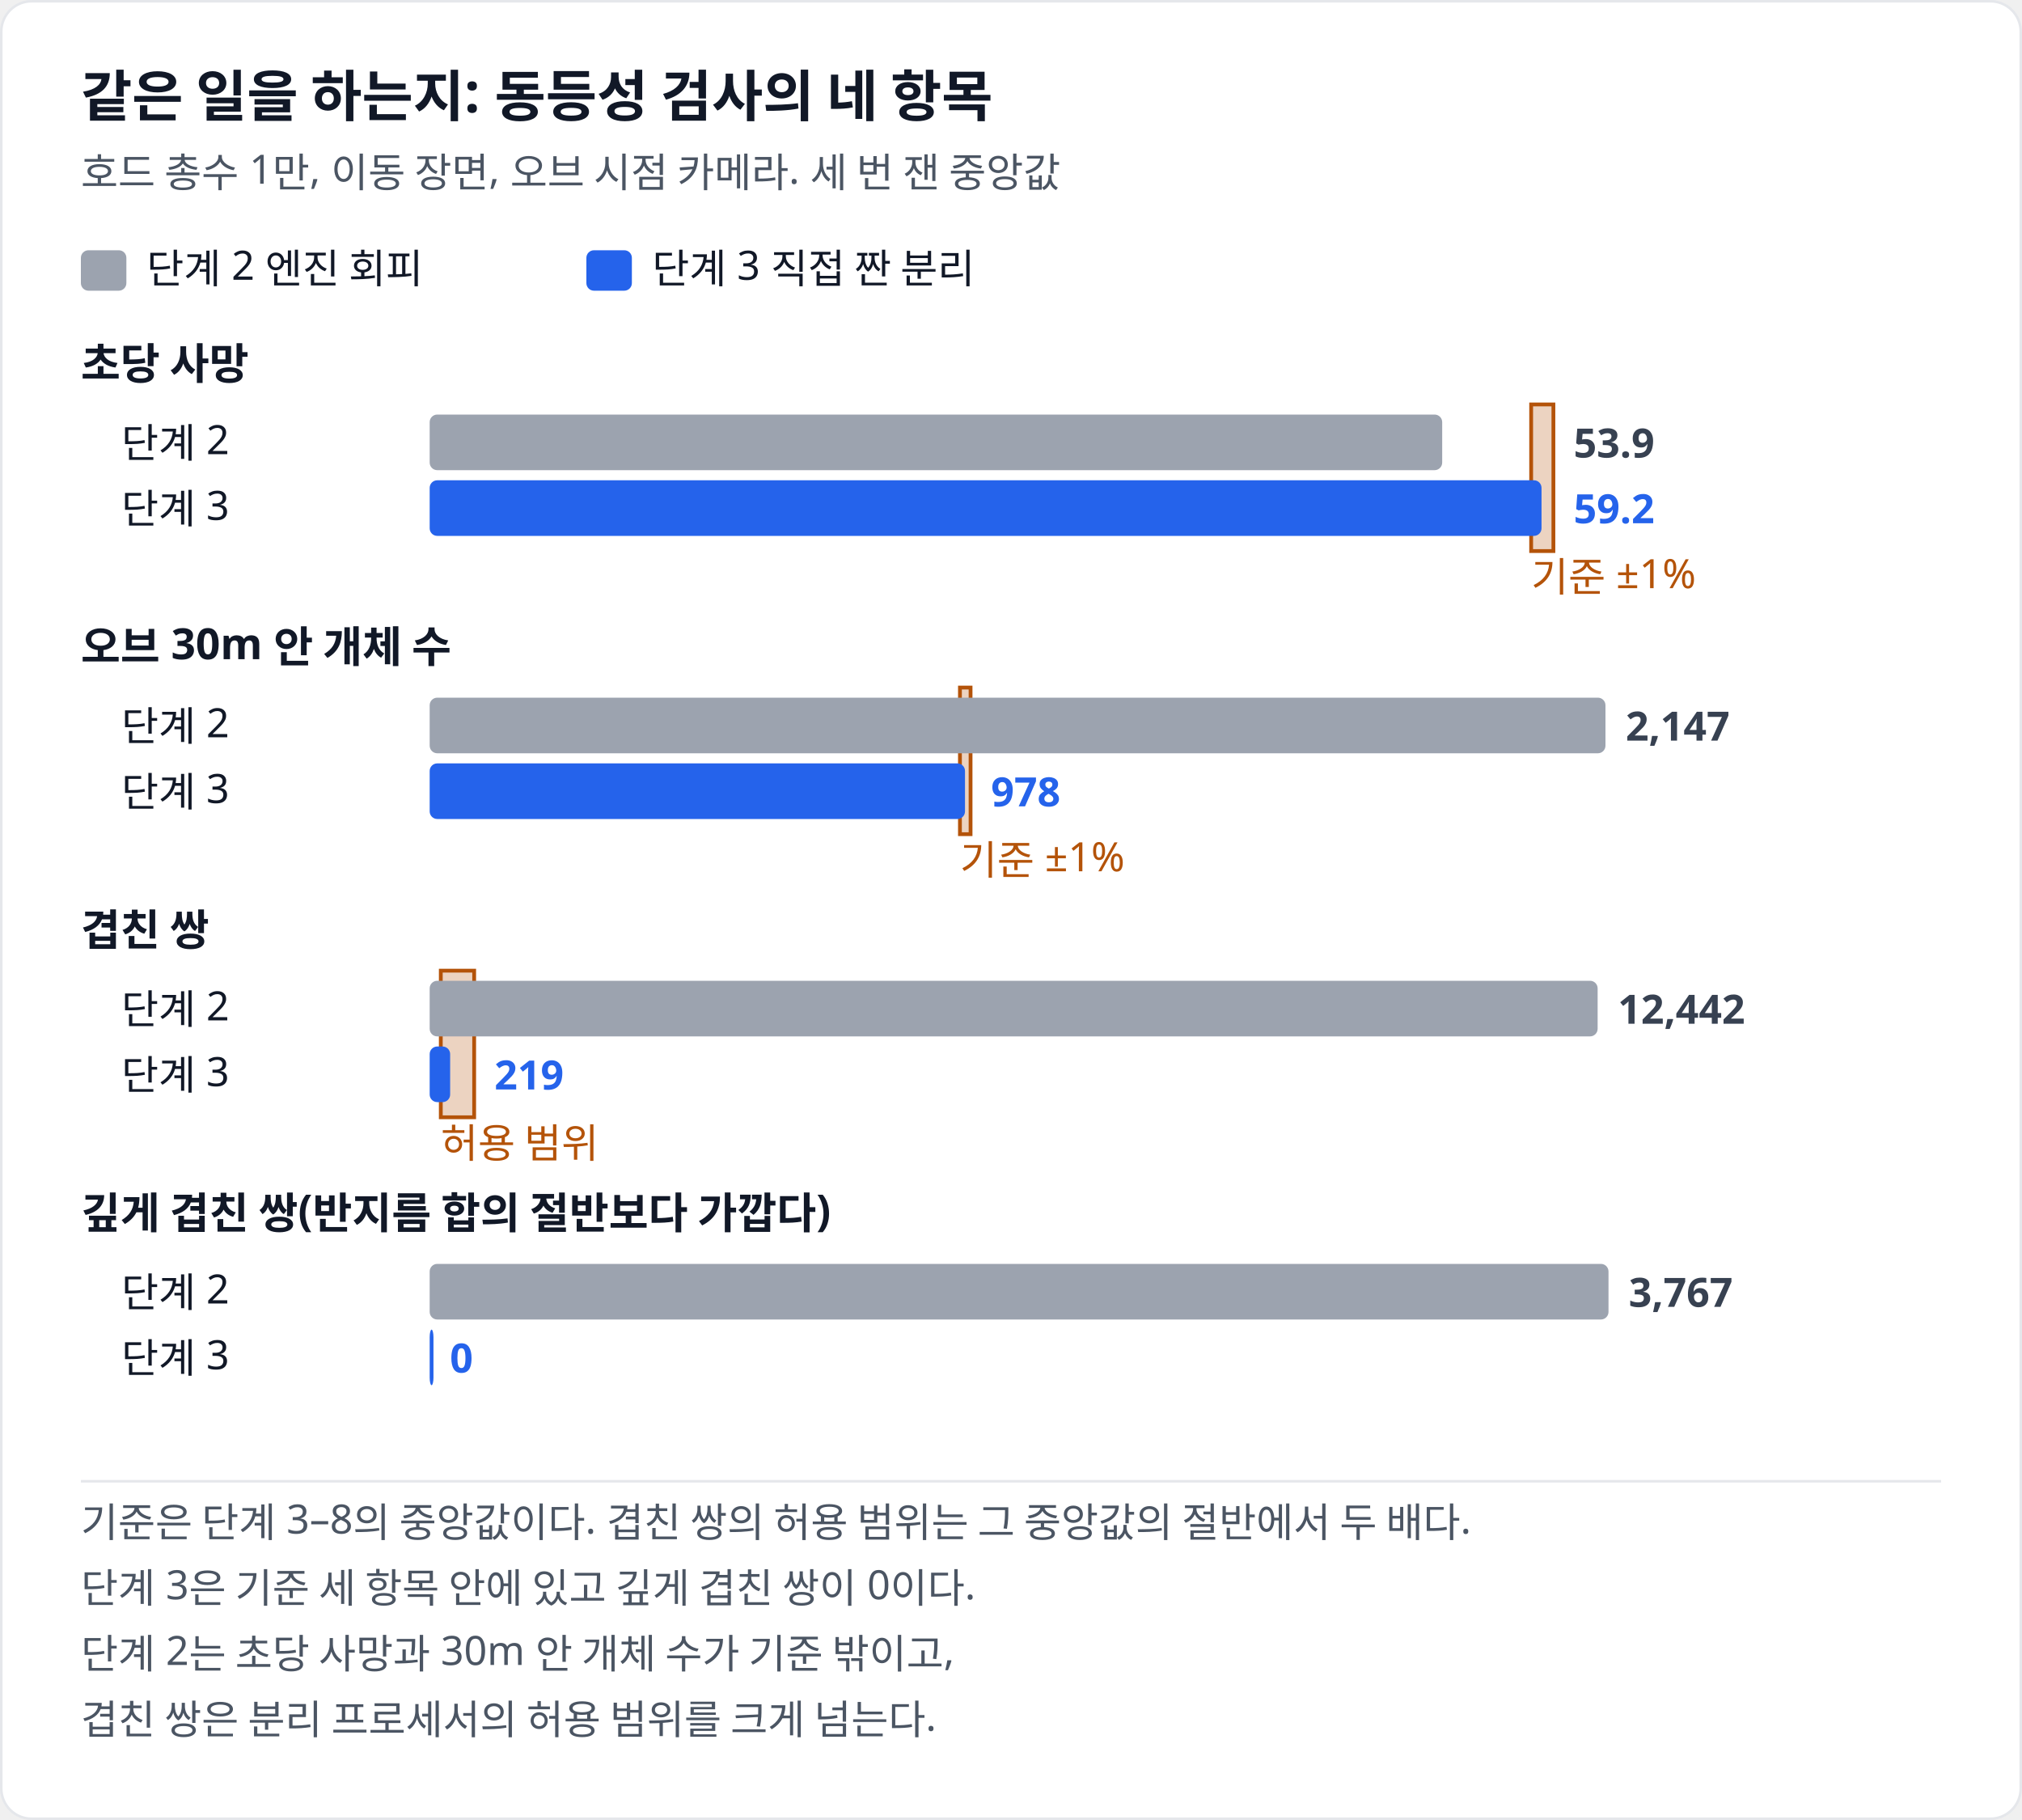
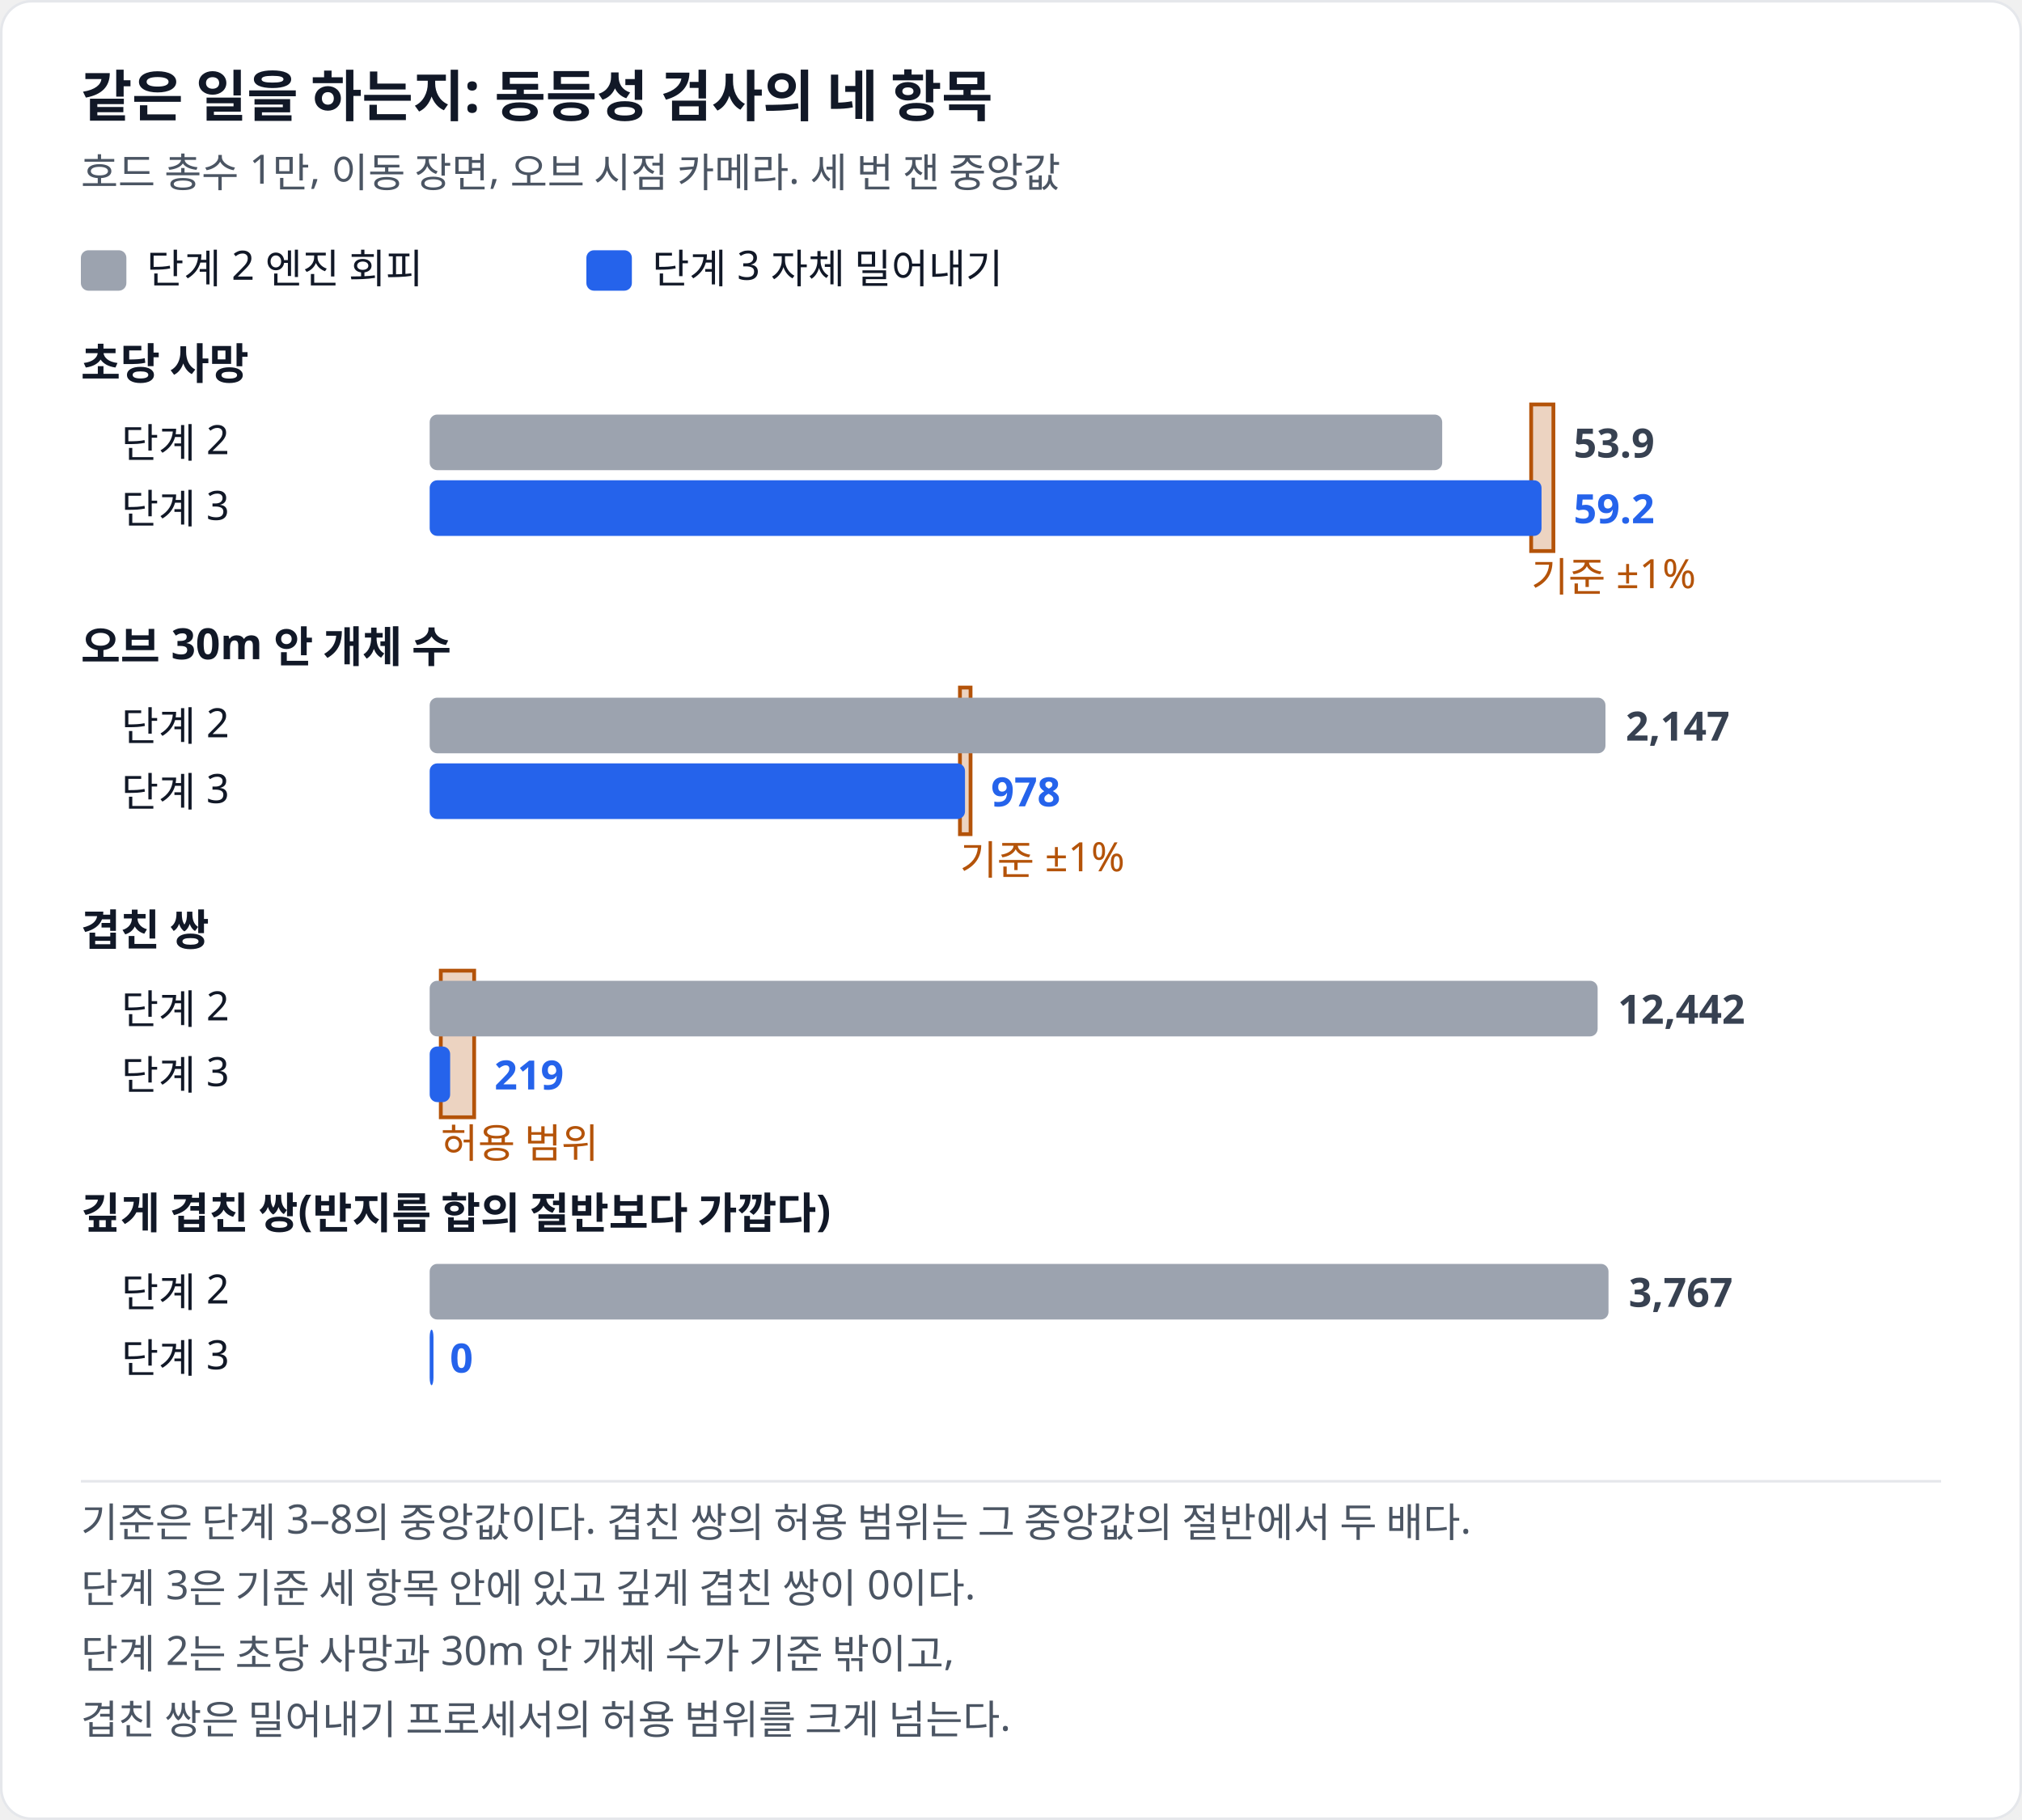
<svg xmlns="http://www.w3.org/2000/svg" width="800" height="720" viewBox="0 0 800 720" font-family="Malgun Gothic, Apple SD Gothic Neo, Noto Sans KR, Segoe UI, sans-serif" font-size="16" fill="#111827">
  <rect x="0.5" y="0.5" width="799" height="719" rx="12" fill="#ffffff" stroke="#e5e7eb" />
  <text x="32" y="46" font-size="22" font-weight="700">같은 일을 하는지: 동등성 검사의 네 항목</text>
  <text x="32" y="74" font-size="16" fill="#4b5563">호드 총수 1만, 이동 장면, 오브 시점 카메라. 세 번 잰 중앙값</text>
  <rect x="32" y="99" width="18" height="16" rx="3" fill="#9ca3af" />
  <text x="58" y="112" font-size="16">단계 2 엔진 회피</text>
  <rect x="232" y="99" width="18" height="16" rx="3" fill="#2563eb" />
-   <text x="258" y="112" font-size="16">단계 3 직접 짠 분리</text>
+   <text x="258" y="112" font-size="16">단계 3 자체 밀어내기</text>
  <text x="32" y="150" font-size="17" font-weight="700">초당 사망</text>
  <rect x="605.8" y="160" width="8.8" height="58" fill="#b45309" fill-opacity="0.25" stroke="#b45309" stroke-width="1.5" />
  <text x="605.8" y="234" font-size="16" fill="#b45309">기준 ±1%</text>
  <text x="48" y="181" font-size="16">단계 2</text>
  <rect x="170" y="164" width="400.6" height="22" rx="3" fill="#9ca3af" />
  <text x="622.6" y="181" font-size="16" font-weight="700" fill="#374151">53.9</text>
  <text x="48" y="207" font-size="16">단계 3</text>
  <rect x="170" y="190" width="439.9" height="22" rx="3" fill="#2563eb" />
  <text x="622.6" y="207" font-size="16" font-weight="700" fill="#2563eb">59.2</text>
  <text x="32" y="262" font-size="17" font-weight="700">오브 30m 안 개체 수</text>
  <rect x="379.8" y="272" width="4.2" height="58" fill="#b45309" fill-opacity="0.25" stroke="#b45309" stroke-width="1.5" />
  <text x="379.8" y="346" font-size="16" fill="#b45309">기준 ±1%</text>
  <text x="48" y="293" font-size="16">단계 2</text>
  <rect x="170" y="276" width="465.2" height="22" rx="3" fill="#9ca3af" />
  <text x="643.2" y="293" font-size="16" font-weight="700" fill="#374151">2,147</text>
  <text x="48" y="319" font-size="16">단계 3</text>
  <rect x="170" y="302" width="211.8" height="22" rx="3" fill="#2563eb" />
  <text x="392.1" y="319" font-size="16" font-weight="700" fill="#2563eb">978</text>
  <text x="32" y="374" font-size="17" font-weight="700">겹친 쌍</text>
  <rect x="174.4" y="384" width="13.2" height="58" fill="#b45309" fill-opacity="0.25" stroke="#b45309" stroke-width="1.5" />
  <text x="174.4" y="458" font-size="16" fill="#b45309">허용 범위</text>
  <text x="48" y="405" font-size="16">단계 2</text>
  <rect x="170" y="388" width="462.1" height="22" rx="3" fill="#9ca3af" />
  <text x="640.1" y="405" font-size="16" font-weight="700" fill="#374151">12,442</text>
  <text x="48" y="431" font-size="16">단계 3</text>
  <rect x="170" y="414" width="8.1" height="22" rx="3" fill="#2563eb" />
  <text x="195.6" y="431" font-size="16" font-weight="700" fill="#2563eb">219</text>
  <text x="32" y="486" font-size="17" font-weight="700">깊게 겹친 쌍(반지름 합의 절반보다 가깝다)</text>
  <text x="48" y="517" font-size="16">단계 2</text>
  <rect x="170" y="500" width="466.4" height="22" rx="3" fill="#9ca3af" />
  <text x="644.4" y="517" font-size="16" font-weight="700" fill="#374151">3,767</text>
  <text x="48" y="543" font-size="16">단계 3</text>
  <rect x="170" y="526" width="1.5" height="22" rx="3" fill="#2563eb" />
  <text x="178.0" y="543" font-size="16" font-weight="700" fill="#2563eb">0</text>
  <line x1="32" y1="586" x2="768" y2="586" stroke="#e5e7eb" />
  <text x="32" y="608" font-size="16" fill="#4b5563">기준은 단계 3–8의 중앙값이다. 겹친 쌍의 허용 범위는 그 중앙값의 절반에서 두 배다.</text>
  <text x="32" y="634" font-size="16" fill="#4b5563">단계 3은 기준 세 항목 안에 있고 깊게 겹친 쌍이 0이다.</text>
  <text x="32" y="660" font-size="16" fill="#4b5563">단계 2는 초당 사망과 30m 안 개체 수가 기준 밖이고,</text>
-   <text x="32" y="686" font-size="16" fill="#4b5563">겹친 쌍은 분리 프로세서의 허용 범위를 크게 넘는다.</text>
+   <text x="32" y="686" font-size="16" fill="#4b5563">겹친 쌍은 밀어내기 프로세서의 허용 범위를 크게 넘는다.</text>
</svg>
